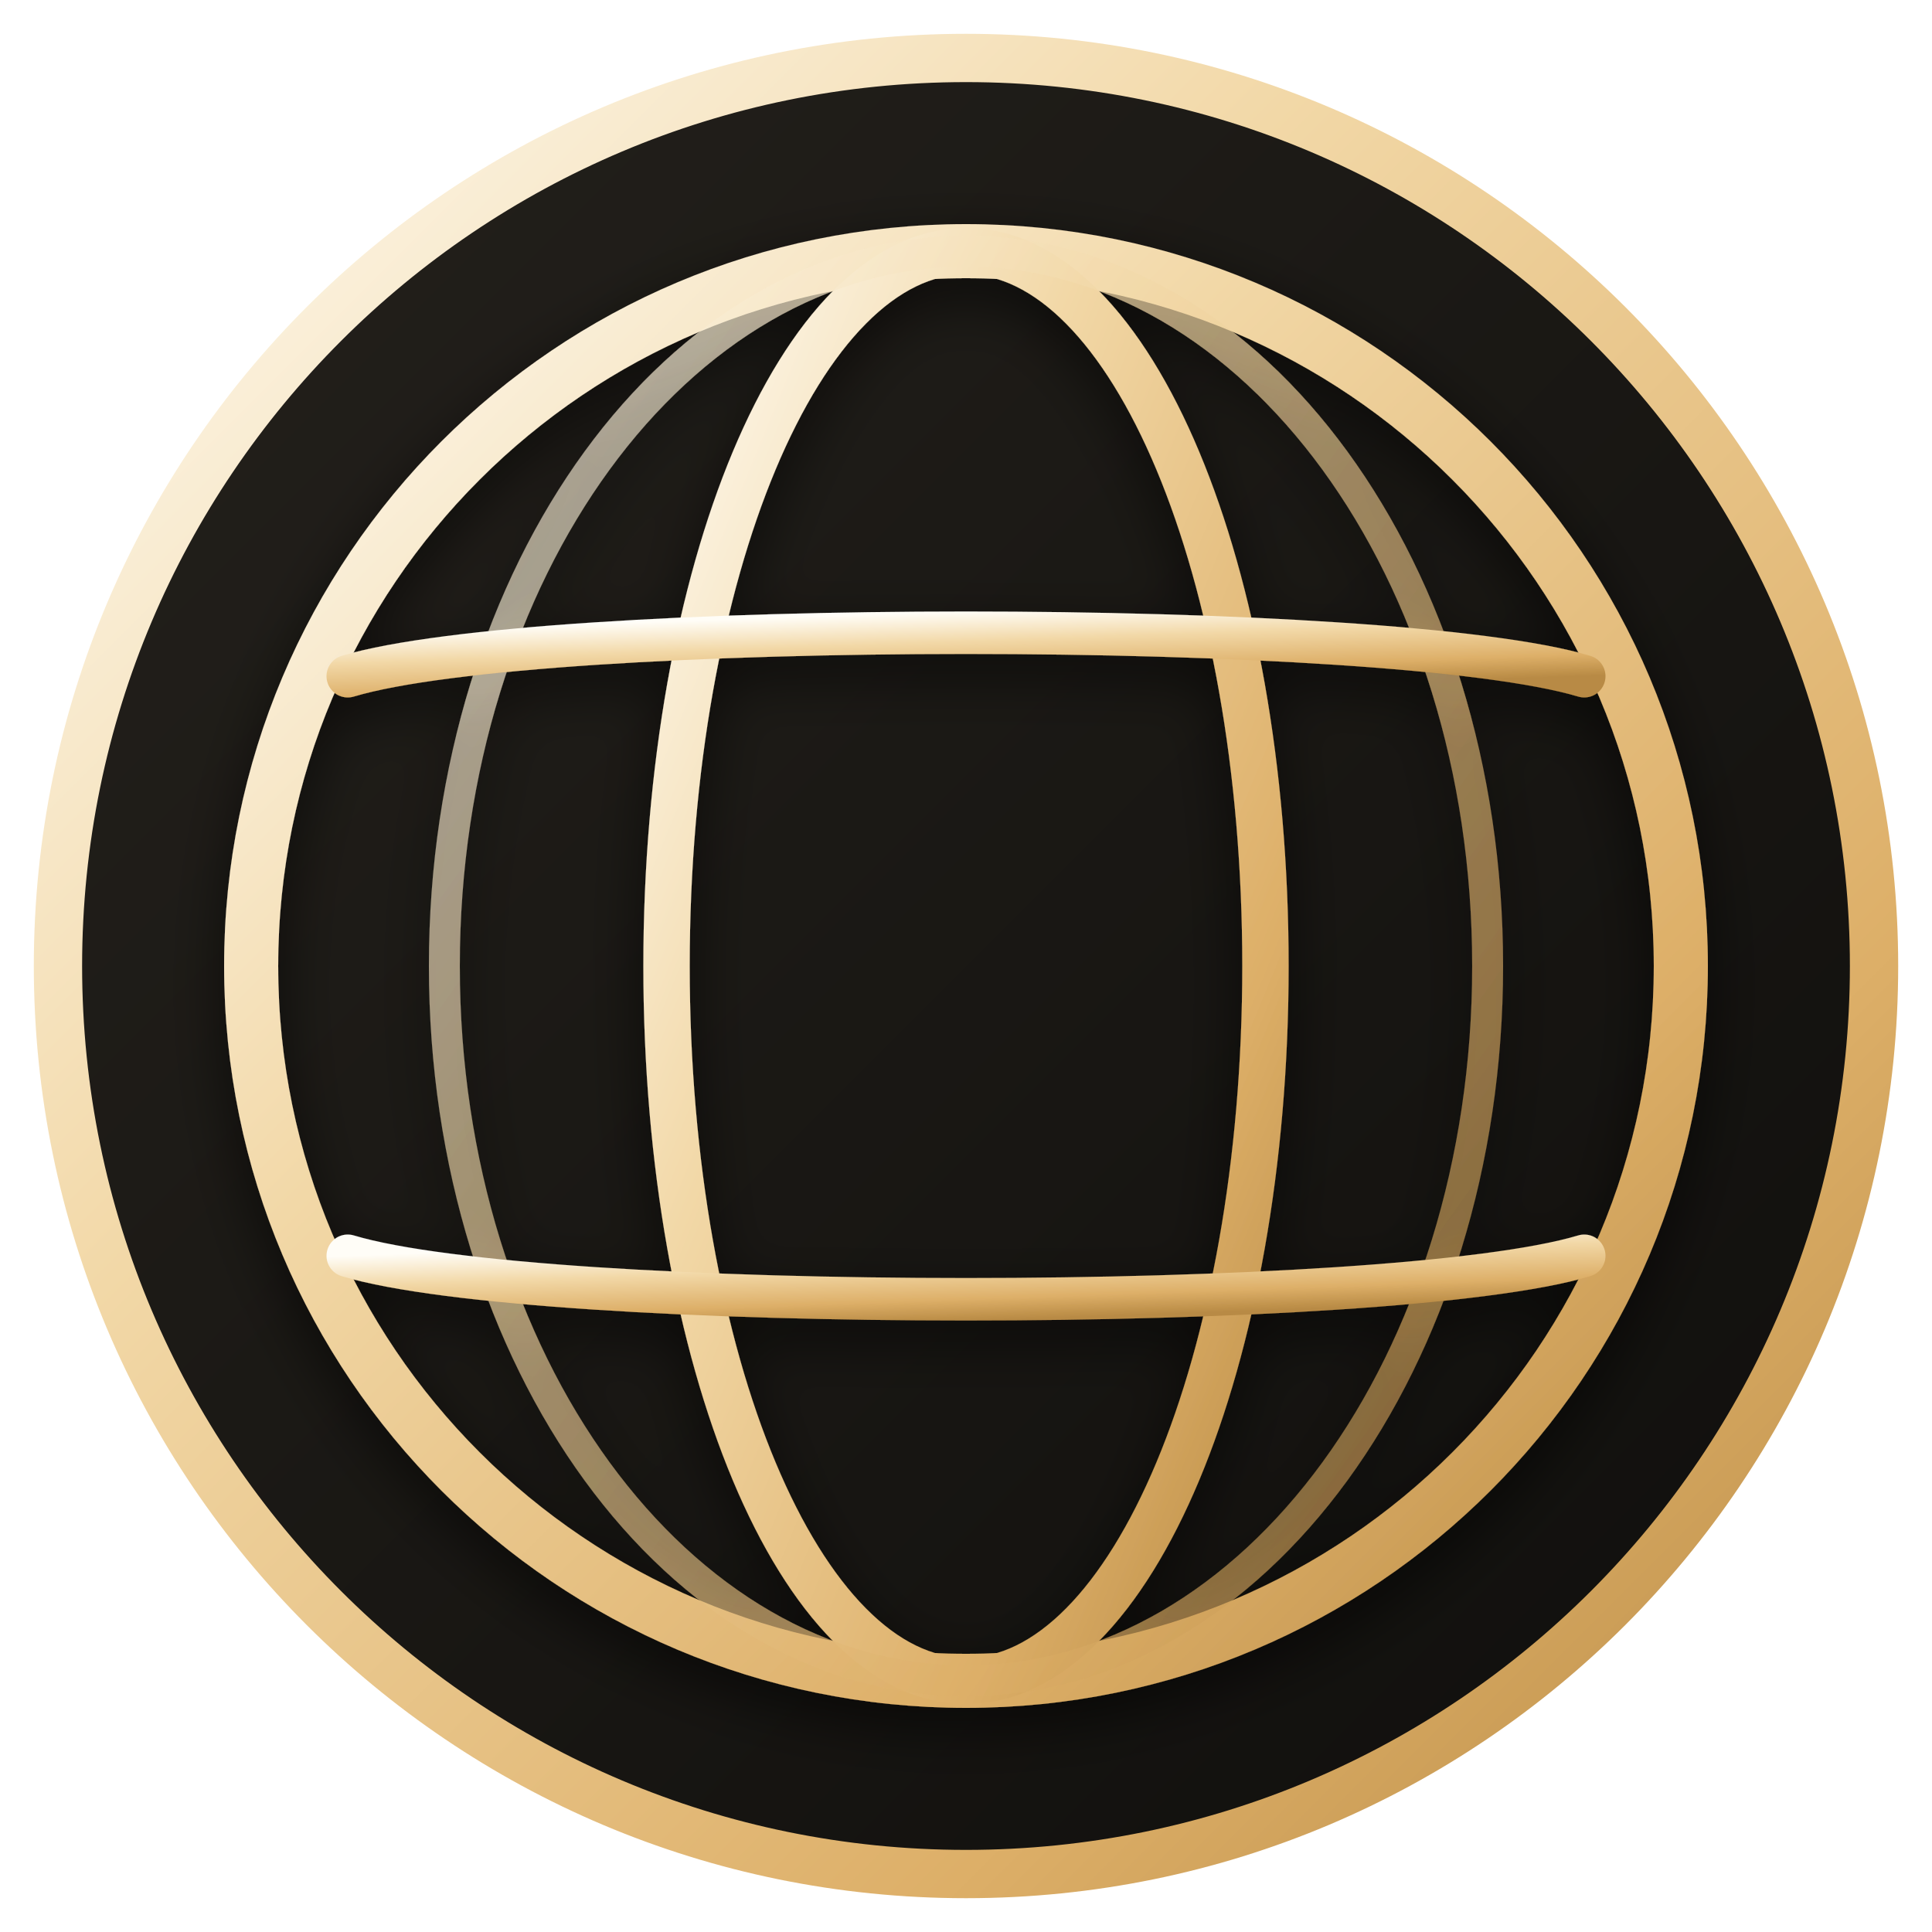
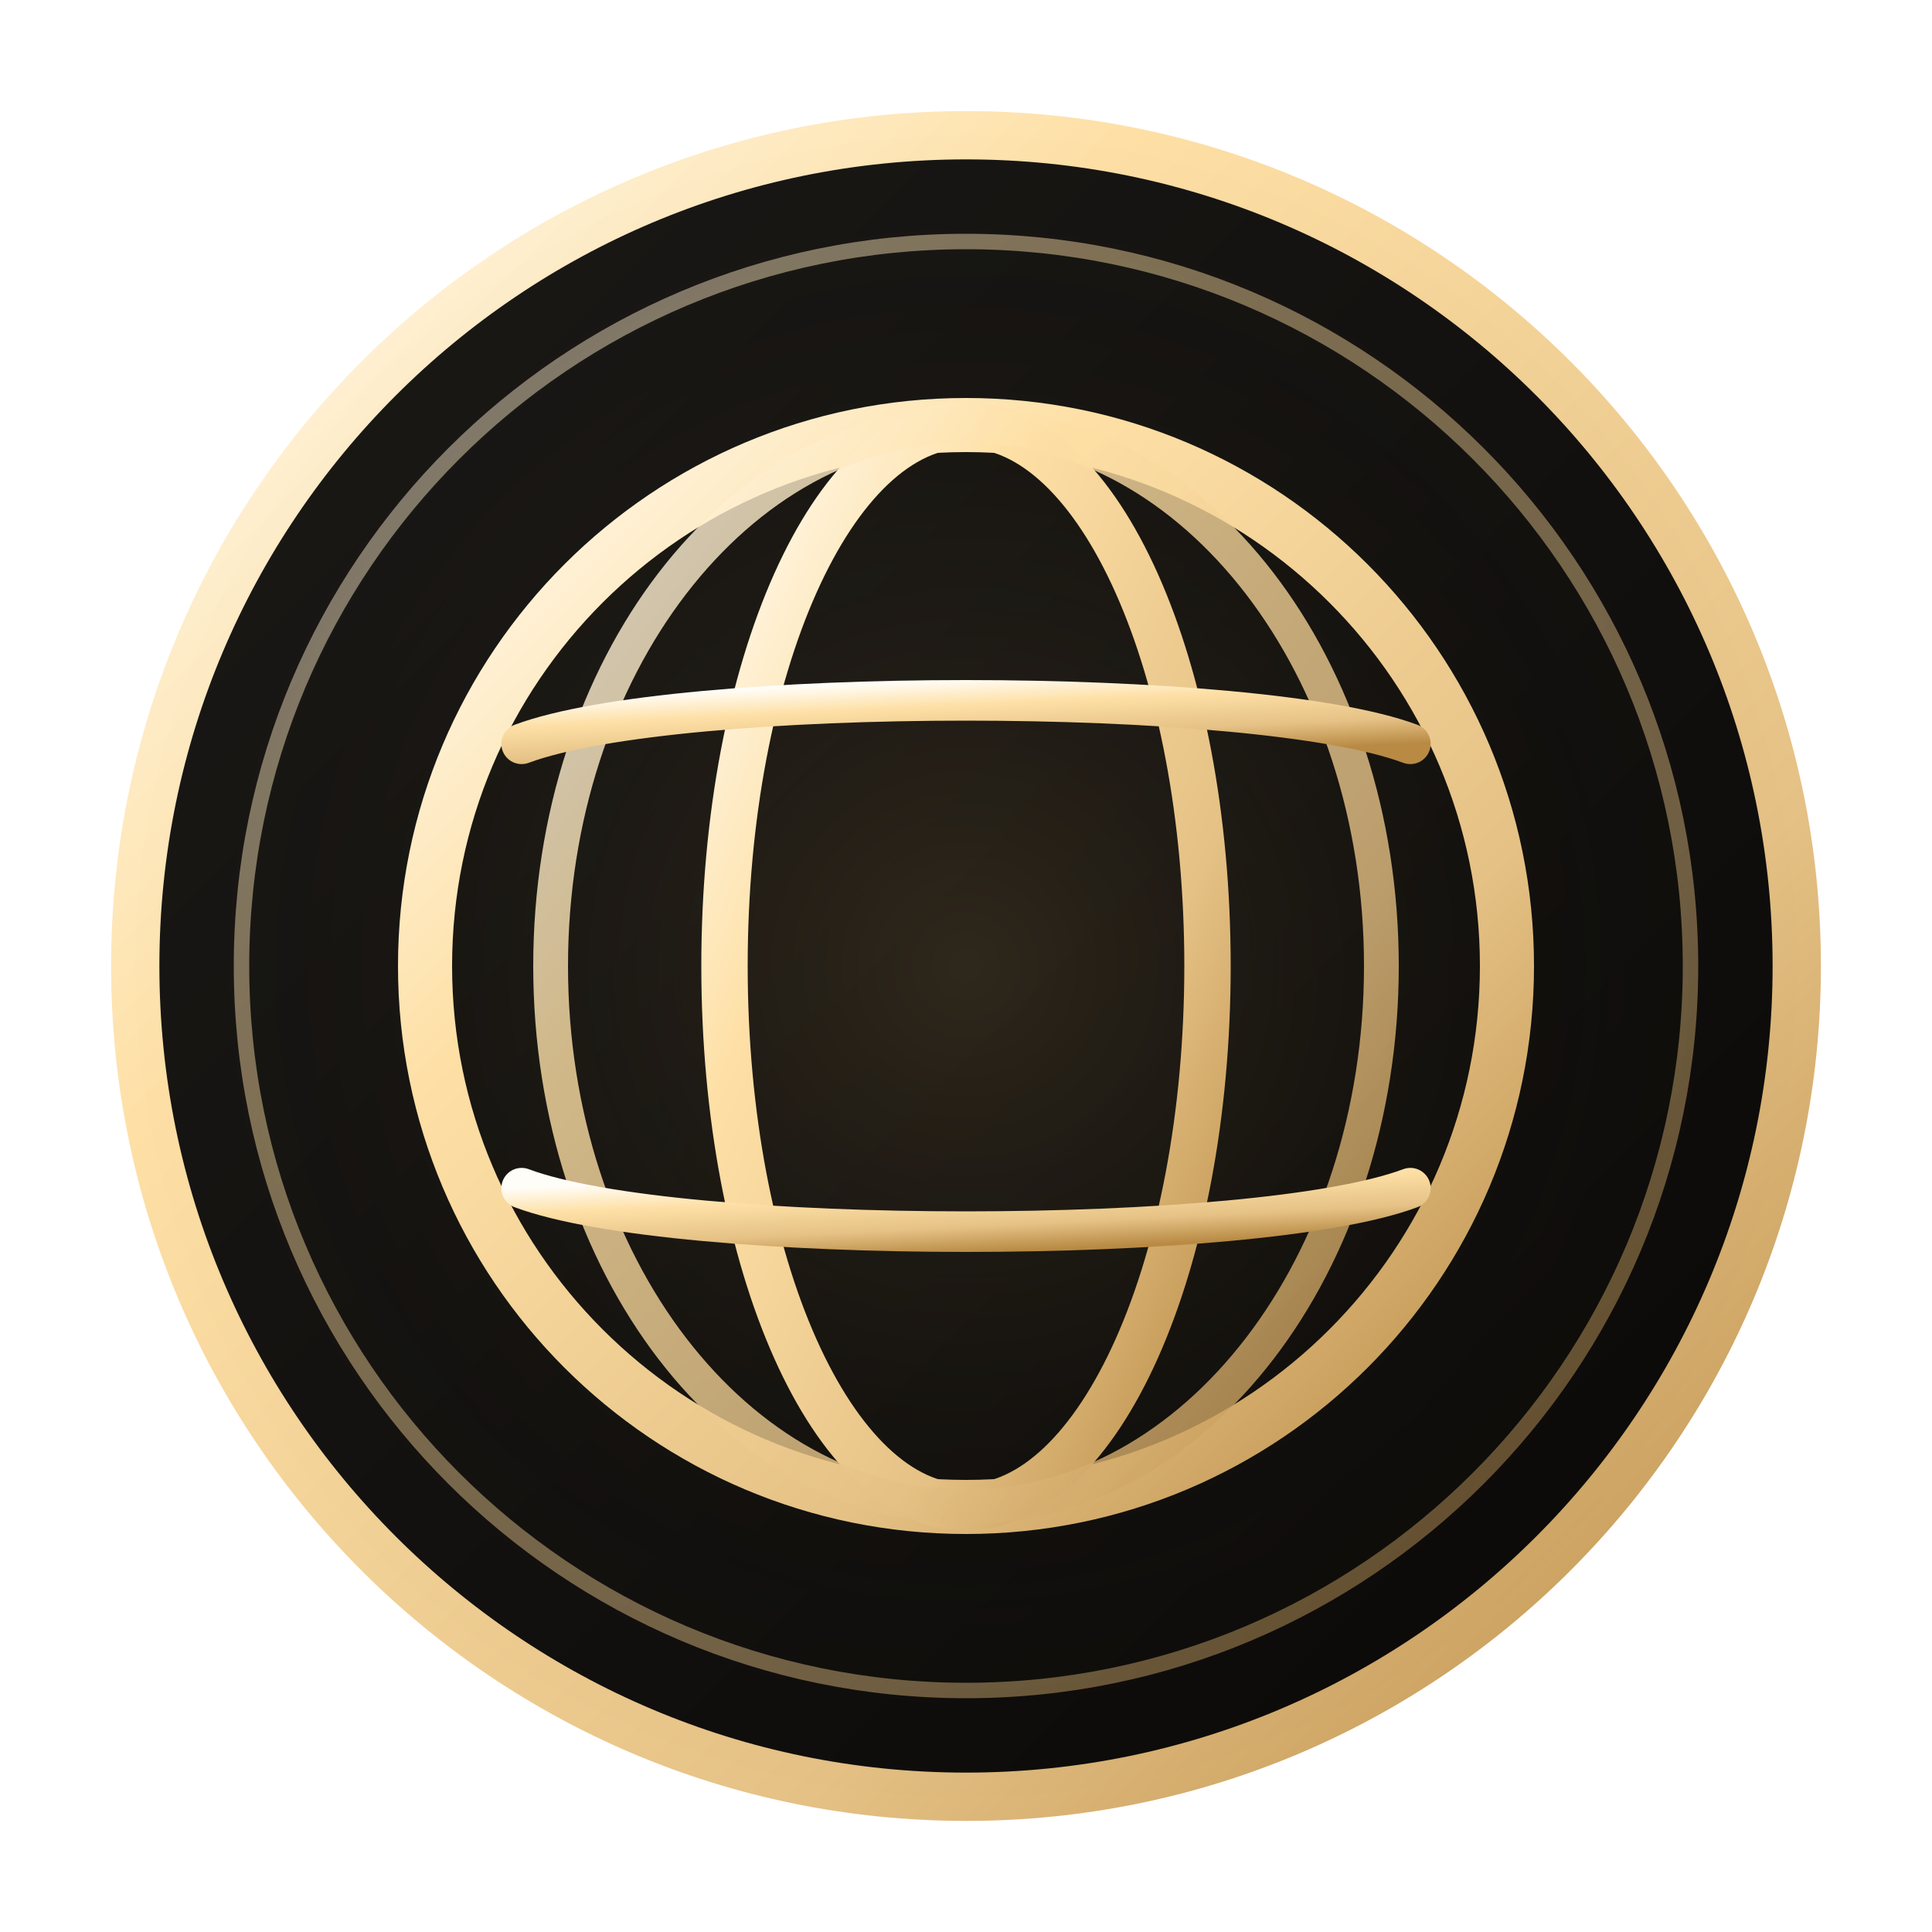
<svg xmlns="http://www.w3.org/2000/svg" viewBox="0 0 100 100" width="100%" height="100%">
  <defs>
    <linearGradient id="fav-gold" x1="0%" y1="0%" x2="100%" y2="100%">
      <stop offset="0%" stop-color="#FFFDF7" />
-       <stop offset="35%" stop-color="#F2D8A7" />
-       <stop offset="75%" stop-color="#DDAF68" />
+       <stop offset="30%" stop-color="#FEE0A6" />
+       <stop offset="70%" stop-color="#E5C185" />
      <stop offset="100%" stop-color="#B88A44" />
    </linearGradient>
    <linearGradient id="fav-bg" x1="0%" y1="0%" x2="100%" y2="100%">
-       <stop offset="0%" stop-color="#24211C" />
-       <stop offset="100%" stop-color="#0F0E0C" />
+       <stop offset="0%" stop-color="#1C1A17" />
+       <stop offset="100%" stop-color="#090807" />
    </linearGradient>
-     <filter id="fav-glow" x="-20%" y="-20%" width="140%" height="140%">
-       <feDropShadow dx="0" dy="1" stdDeviation="1.5" flood-color="#000000" flood-opacity="0.6" />
-     </filter>
+     <radialGradient id="fav-inner-glow" cx="50%" cy="50%" r="50%">
+       <stop offset="0%" stop-color="#DDAF68" stop-opacity="0.14" />
+       <stop offset="100%" stop-color="#000000" stop-opacity="0" />
+     </radialGradient>
  </defs>
-   <circle cx="50" cy="50" r="47" fill="url(#fav-bg)" stroke="url(#fav-gold)" stroke-width="2.5" />
-   <g filter="url(#fav-glow)">
-     <circle cx="50" cy="50" r="37" fill="none" stroke="url(#fav-gold)" stroke-width="2.8" />
-     <line x1="50" y1="13" x2="50" y2="87" stroke="url(#fav-gold)" stroke-width="2.6" stroke-linecap="round" />
-     <line x1="13" y1="50" x2="87" y2="50" stroke="url(#fav-gold)" stroke-width="2.6" stroke-linecap="round" />
-     <ellipse cx="50" cy="50" rx="15.5" ry="37" fill="none" stroke="url(#fav-gold)" stroke-width="2.4" />
-     <ellipse cx="50" cy="50" rx="27" ry="37" fill="none" stroke="url(#fav-gold)" stroke-width="1.6" opacity="0.6" />
-     <path d="M 18 35 C 28 32, 72 32, 82 35" fill="none" stroke="url(#fav-gold)" stroke-width="2.2" stroke-linecap="round" />
-     <path d="M 18 65 C 28 68, 72 68, 82 65" fill="none" stroke="url(#fav-gold)" stroke-width="2.2" stroke-linecap="round" />
-   </g>
+   <circle cx="50" cy="50" r="43" fill="url(#fav-bg)" stroke="url(#fav-gold)" stroke-width="2.5" />
+   <circle cx="50" cy="50" r="43" fill="url(#fav-inner-glow)" />
+   <circle cx="50" cy="50" r="37.5" fill="none" stroke="url(#fav-gold)" stroke-width="0.8" opacity="0.45" />
+   <circle cx="50" cy="50" r="28" fill="none" stroke="url(#fav-gold)" stroke-width="2.8" />
+   <line x1="50" y1="22" x2="50" y2="78" stroke="url(#fav-gold)" stroke-width="2.5" stroke-linecap="round" />
+   <line x1="22" y1="50" x2="78" y2="50" stroke="url(#fav-gold)" stroke-width="2.5" stroke-linecap="round" />
+   <ellipse cx="50" cy="50" rx="12.5" ry="28" fill="none" stroke="url(#fav-gold)" stroke-width="2.4" />
+   <ellipse cx="50" cy="50" rx="21.5" ry="28" fill="none" stroke="url(#fav-gold)" stroke-width="1.8" opacity="0.8" />
+   <path d="M 27 38.5 C 35 35.5, 65 35.5, 73 38.5" fill="none" stroke="url(#fav-gold)" stroke-width="2.1" stroke-linecap="round" />
+   <path d="M 27 61.5 C 35 64.5, 65 64.5, 73 61.5" fill="none" stroke="url(#fav-gold)" stroke-width="2.1" stroke-linecap="round" />
</svg>
